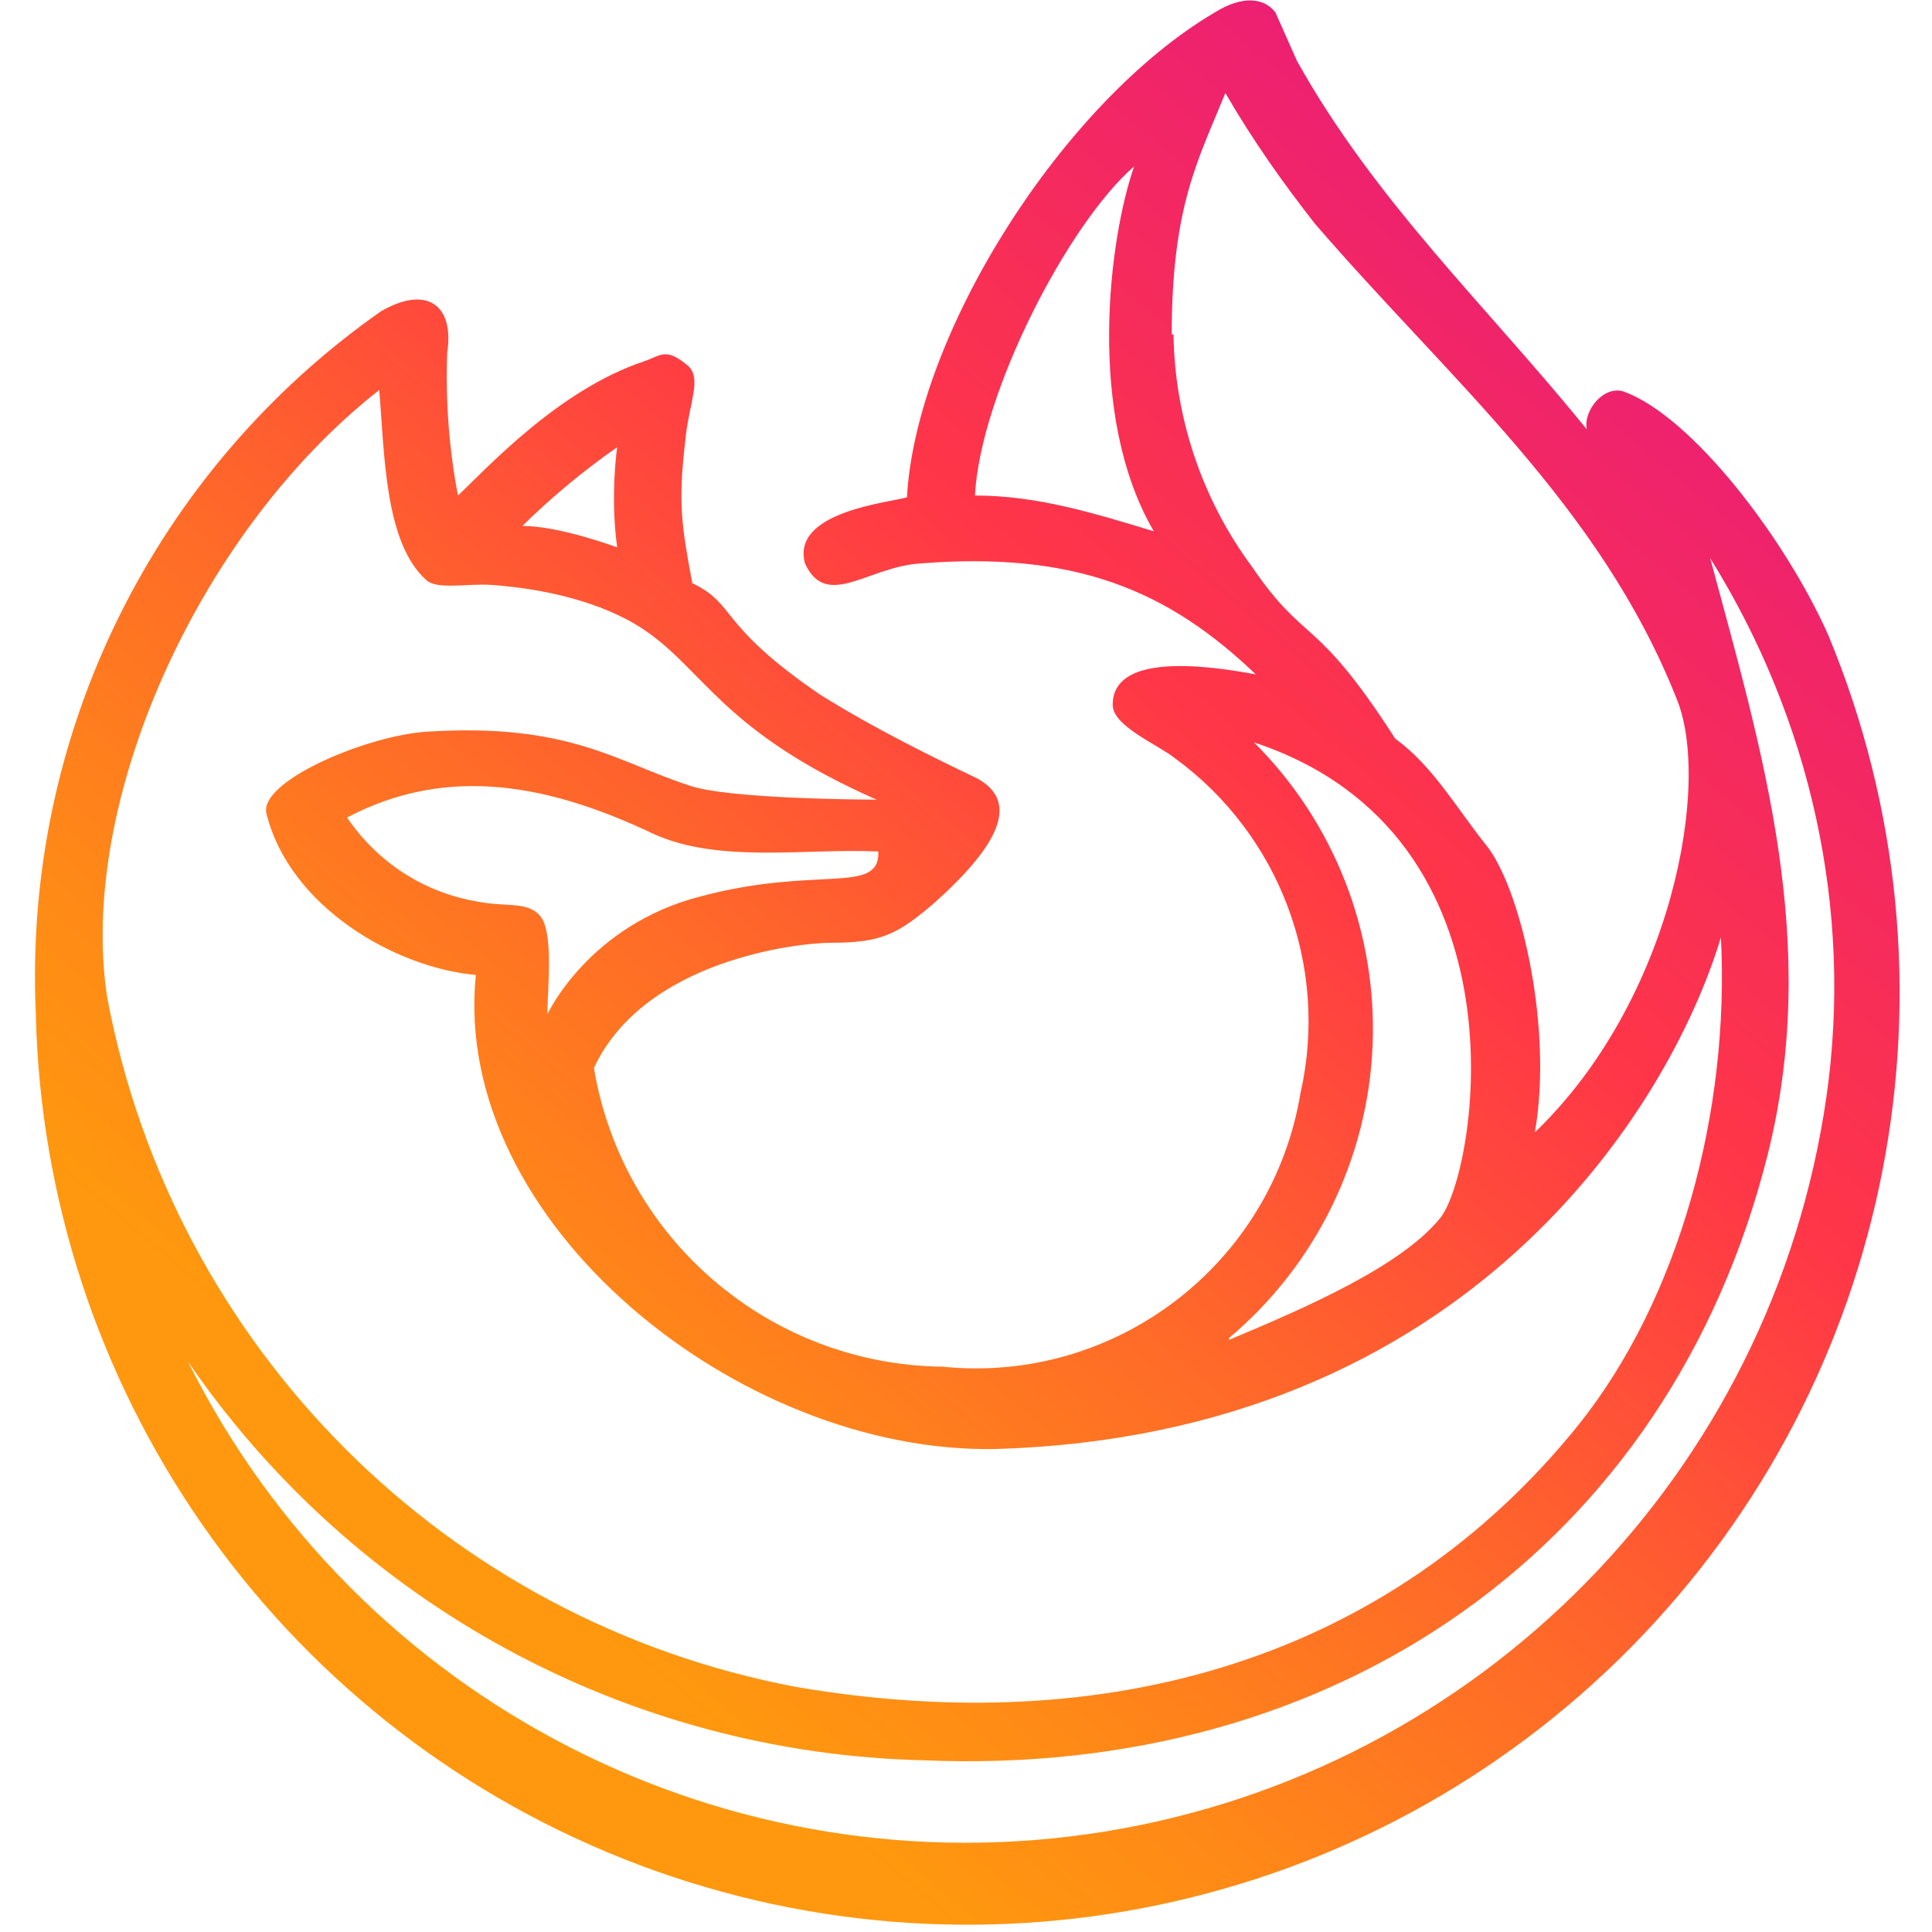
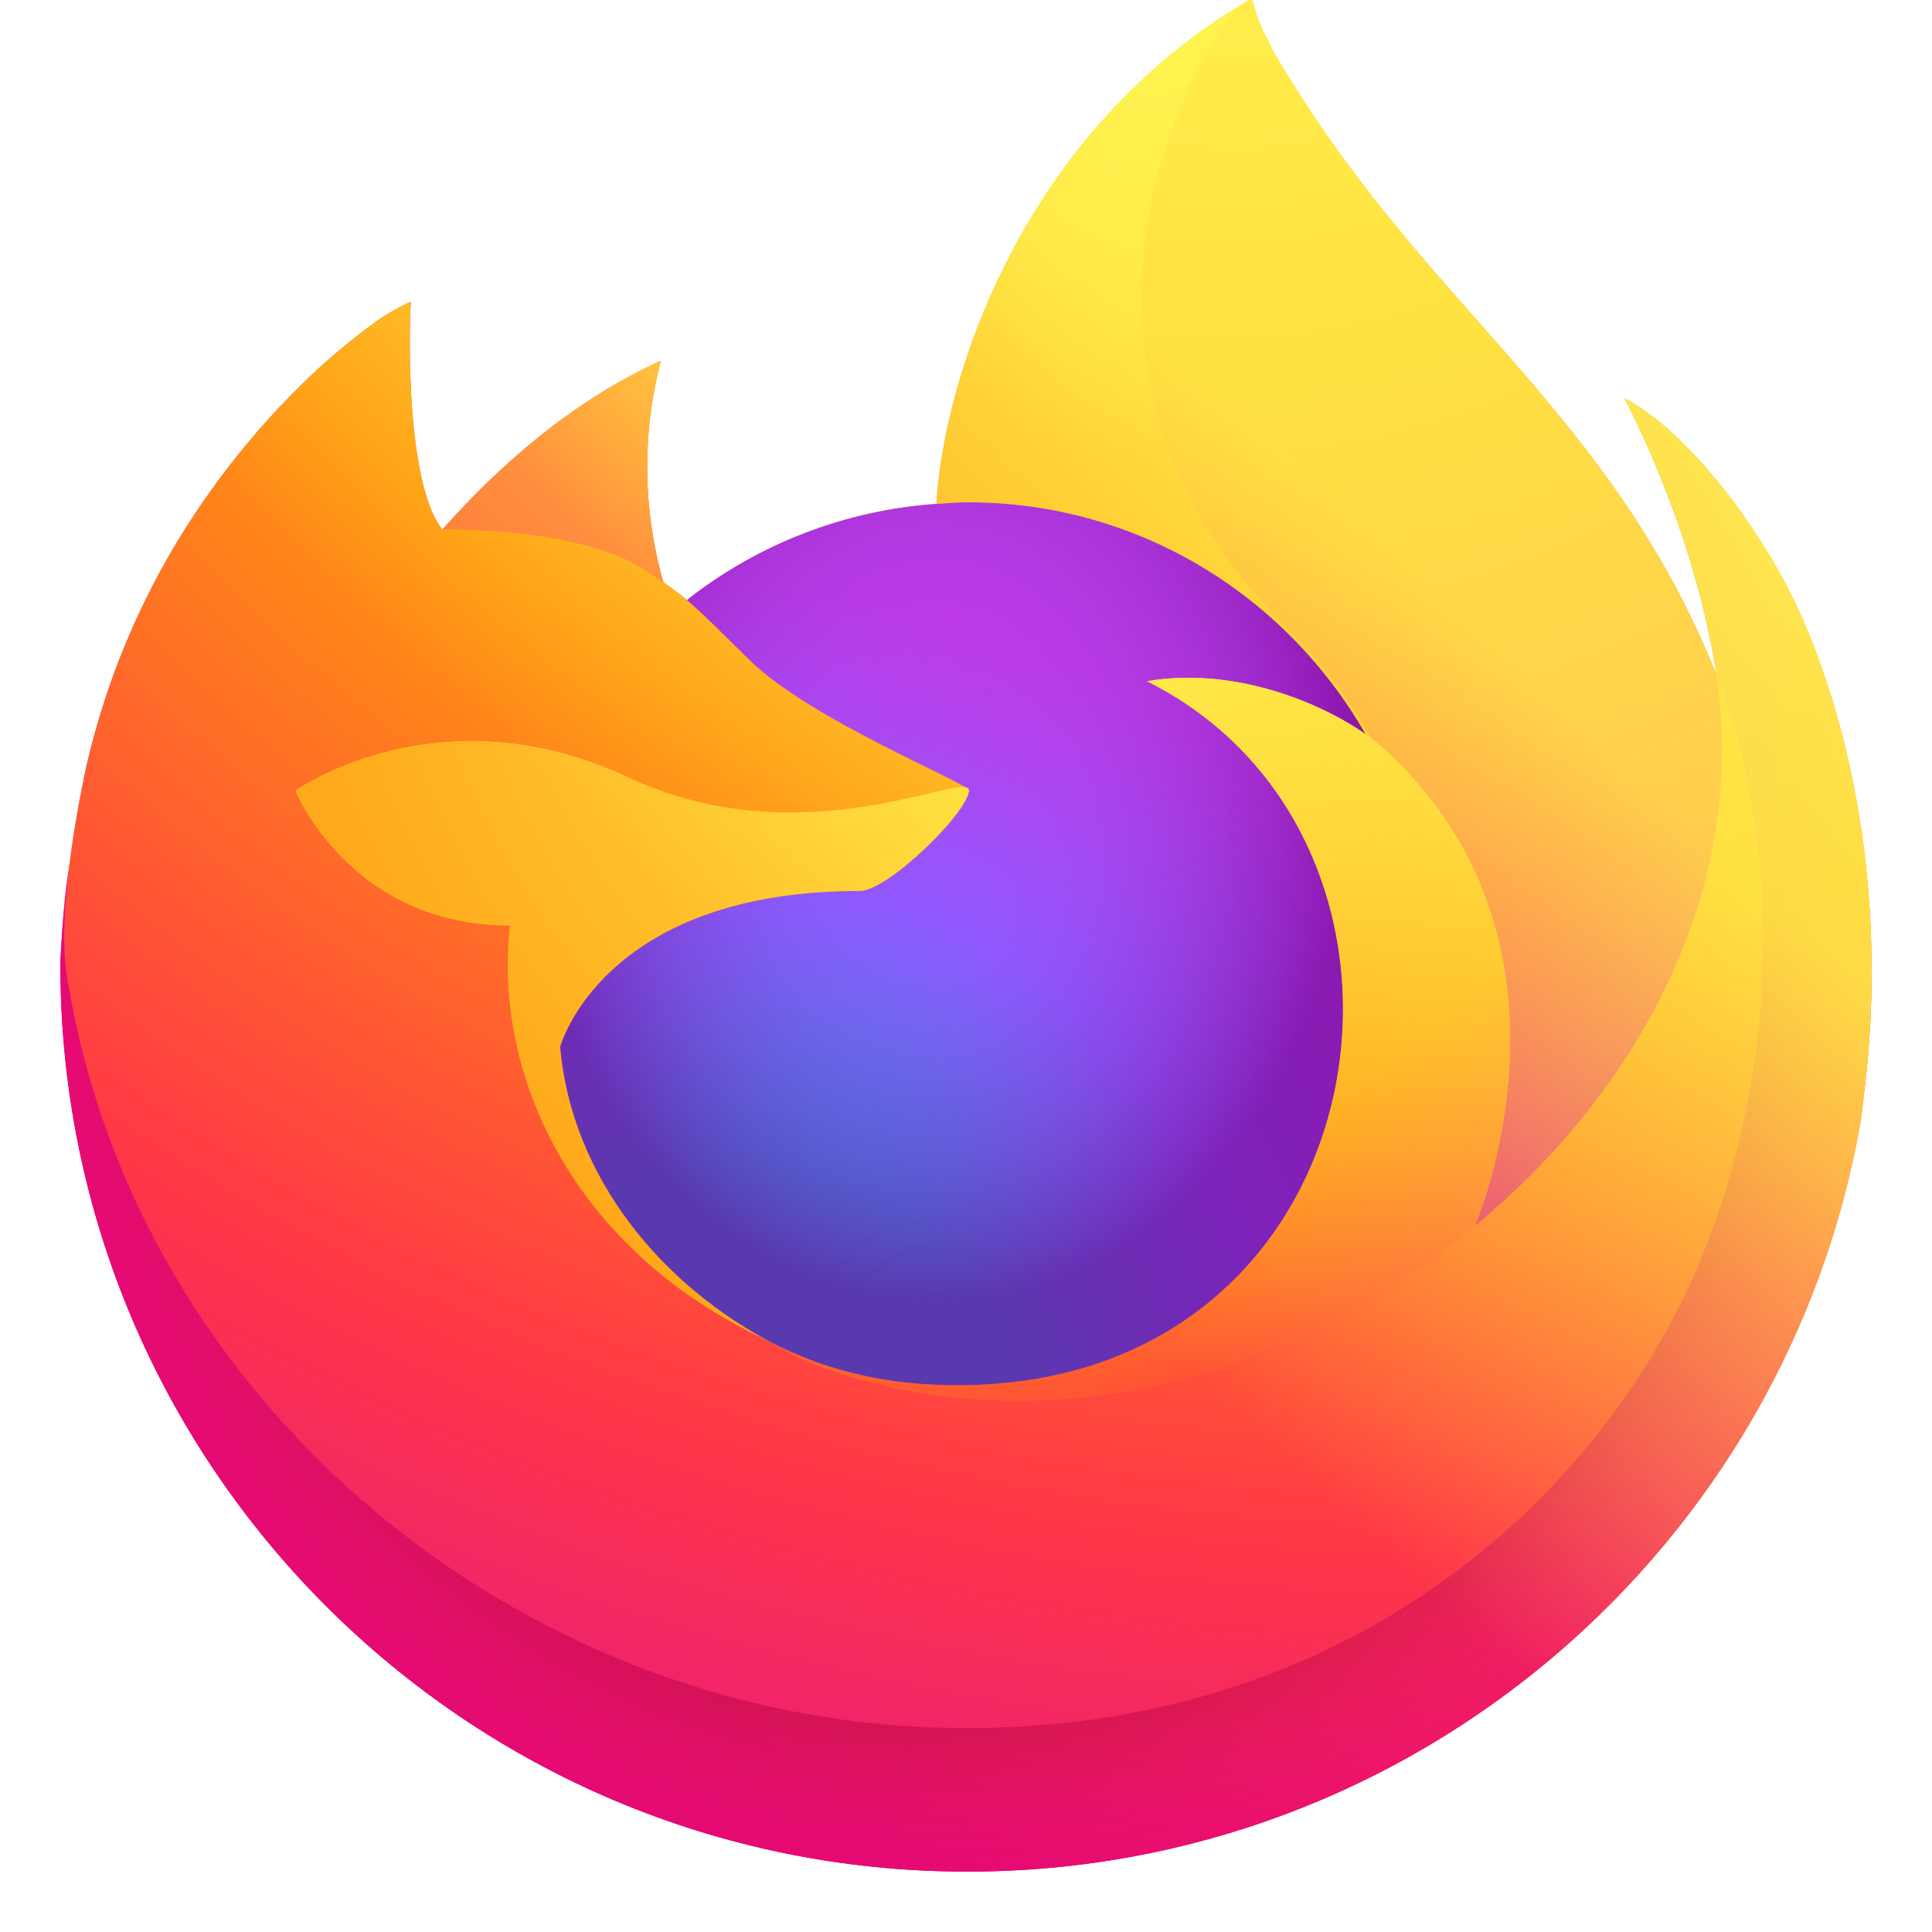
- <svg xmlns="http://www.w3.org/2000/svg" xmlns:xlink="http://www.w3.org/1999/xlink" viewBox="0 0 108 108">
+ <svg xmlns="http://www.w3.org/2000/svg" viewBox="0 0 512 512">
  <defs>
-     <linearGradient xlink:href="#a" id="b" x1="37.3" y1="74.4" x2="78.9" y2="25.1" gradientUnits="userSpaceOnUse" gradientTransform="translate(-54.3 -53.5) scale(2.00328)" />
+     <radialGradient id="b" cx="87.4%" cy="-12.9%" r="128%" gradientTransform="matrix(.8 0 0 1 .18 .13)">
+       <stop offset=".13" stop-color="#ffbd4f" />
+       <stop offset=".28" stop-color="#ff980e" />
+       <stop offset=".47" stop-color="#ff3750" />
+       <stop offset=".78" stop-color="#eb0878" />
+       <stop offset=".86" stop-color="#e50080" />
+     </radialGradient>
+     <radialGradient id="c" cx="49%" cy="40%" r="128%" gradientTransform="matrix(.82 0 0 1 .09 0)">
+       <stop offset=".3" stop-color="#960e18" />
+       <stop offset=".35" stop-color="#b11927" stop-opacity=".74" />
+       <stop offset=".43" stop-color="#db293d" stop-opacity=".34" />
+       <stop offset=".5" stop-color="#f5334b" stop-opacity=".09" />
+       <stop offset=".53" stop-color="#ff3750" stop-opacity="0" />
+     </radialGradient>
+     <radialGradient id="d" cx="48%" cy="-12%" r="140%">
+       <stop offset=".13" stop-color="#fff44f" />
+       <stop offset=".53" stop-color="#ff980e" />
+     </radialGradient>
+     <radialGradient id="e" cx="22.76%" cy="110.11%" r="100%">
+       <stop offset=".35" stop-color="#3a8ee6" />
+       <stop offset=".67" stop-color="#9059ff" />
+       <stop offset="1" stop-color="#c139e6" />
+     </radialGradient>
+     <radialGradient id="f" cx="52%" cy="33%" r="59%" gradientTransform="scale(.9 1)">
+       <stop offset=".21" stop-color="#9059ff" stop-opacity="0" />
+       <stop offset=".97" stop-color="#6e008b" stop-opacity=".6" />
+     </radialGradient>
+     <radialGradient id="g" cx="210%" cy="-100%" r="290%">
+       <stop offset=".1" stop-color="#ffe226" />
+       <stop offset=".79" stop-color="#ff7139" />
+     </radialGradient>
+     <radialGradient id="h" cx="84%" cy="-41%" r="180%">
+       <stop offset=".11" stop-color="#fff44f" />
+       <stop offset=".46" stop-color="#ff980e" />
+       <stop offset=".72" stop-color="#ff3647" />
+       <stop offset=".9" stop-color="#e31587" />
+     </radialGradient>
+     <radialGradient id="i" cx="16.1%" cy="-18.6%" r="348.8%" gradientTransform="scale(1 .47) rotate(84 .28 -.3)">
+       <stop offset="0" stop-color="#fff44f" />
+       <stop offset=".3" stop-color="#ff980e" />
+       <stop offset=".57" stop-color="#ff3647" />
+       <stop offset=".74" stop-color="#e31587" />
+     </radialGradient>
+     <radialGradient id="j" cx="18.9%" cy="-42.5%" r="238.4%">
+       <stop offset=".14" stop-color="#fff44f" />
+       <stop offset=".48" stop-color="#ff980e" />
+       <stop offset=".66" stop-color="#ff3647" />
+       <stop offset=".9" stop-color="#e31587" />
+     </radialGradient>
+     <radialGradient id="k" cx="159.3%" cy="-44.72%" r="313.1%">
+       <stop offset=".09" stop-color="#fff44f" />
+       <stop offset=".63" stop-color="#ff980e" />
+     </radialGradient>
+     <linearGradient id="a" x1="87.25%" y1="15.5%" x2="9.4%" y2="93.1%">
+       <stop offset=".05" stop-color="#fff44f" />
+       <stop offset=".37" stop-color="#ff980e" />
+       <stop offset=".53" stop-color="#ff3647" />
+       <stop offset=".7" stop-color="#e31587" />
+     </linearGradient>
+     <linearGradient id="l" x1="80%" y1="14%" x2="18%" y2="84%">
+       <stop offset=".17" stop-color="#fff44f" stop-opacity=".8" />
+       <stop offset=".6" stop-color="#fff44f" stop-opacity="0" />
+     </linearGradient>
  </defs>
-   <linearGradient id="a" x1="78.9" x2="37.3" y1="25.1" y2="74.5">
-     <stop offset="9%" stop-color="#FF980E" />
-     <stop offset="18%" stop-color="#FF8B16" />
-     <stop offset="36%" stop-color="#FF672A" />
-     <stop offset="56%" stop-color="#FF3647" />
-     <stop offset="94%" stop-color="#E31587" />
-   </linearGradient>
-   <path d="M102.2 35.5c-2.4-5.4-7.6-12.2-11.4-13.6-1.1-.4-2.3 1-2.1 2.1-5.5-6.8-11.8-12.7-16.2-20.6L71.3.7c-.6-.8-1.8-1-3.4 0-8.5 5-16.7 18-17.2 27.1-1 .3-6.5.8-5.7 3.7 1.2 2.6 3.5.2 6.4 0 8.7-.7 13.9 1.5 18.8 6.2-3.2-.6-8-1.1-8 1.7 0 1.2 2.5 2.2 3.5 3a18.2 18.2 0 0 1 7 18.7 18.4 18.4 0 0 1-20 15.3 20 20 0 0 1-19.5-16.7c2.8-6 11.3-7 13.3-7 2.8 0 3.7-.5 5.7-2.2 3.7-3.3 4.8-5.7 2.4-7-2.1-1-5.8-2.8-8.8-4.7-5.7-3.9-4.6-5-7.1-6.2-.6-3.2-.8-4.5-.4-7.9.2-2.2 1-3.6.1-4.3-1.2-1-1.5-.5-2.4-.2-4.8 1.6-8.8 6-10.4 7.5-.5-2.6-.7-5.3-.6-8 .4-2.6-1.1-3.8-3.7-2.3A45.4 45.4 0 0 0 2 56.6a52.1 52.1 0 1 0 100.2-21.1zm-37.7-5.8c-3.3-1-6.5-2-10-2 .3-5.7 5.2-15.2 8.9-18.4-1.4 4-2.7 13.9 1.1 20.4zm1-11c0-7.2 1.5-9.8 3-13.5 1.5 2.6 3.2 5 5 7.3C81 21.2 89.4 28.2 93.7 39c2 4.7-.2 16.9-7.9 24.3 1-5.7-.7-13.3-2.6-15.9-1.7-2.1-3.1-4.6-5.2-6.1-4.5-7-5-5.2-8-9.6a22.4 22.4 0 0 1-4.4-13zm3.2 56.1a22.6 22.6 0 0 0 1.4-33.3c15.7 5.2 12.4 24.2 10.4 26.6-2.2 2.7-7.5 5-11.8 6.8zM49.1 47.7c0 2.3-3.5.7-9.9 2.4-6.3 1.6-8.6 6.6-8.6 6.6 0-1.5.4-4.8-.5-5.6-.7-.7-1.9-.4-3.4-.7-3-.5-5.6-2.2-7.3-4.7 5.7-3 11.4-1.8 17.1.9 3.7 1.7 8.6.8 12.6 1zM34.5 25s-.4 2.7 0 5.6c0 0-3.2-1.2-5.3-1.2a41 41 0 0 1 5.3-4.4zM6 55.8c-1.7-10.8 5-26 15.2-34 .3 3.6.3 8.5 2.6 10.6.6.6 2.3.2 3.7.3 2.8.2 6.1.9 8.5 2.5 3.4 2.3 4.4 5.7 13 9.5 0 0-8.3 0-10.5-.8-4-1.3-6.7-3.5-14.6-3-3.4.2-9.5 2.8-9 4.6 1.3 5.2 7.2 8.6 11.7 9C25.2 68.3 41.3 81.3 55.7 81c26.3-.8 37.6-19 40.5-28.6.5 9.7-2.3 20.2-8 27.3C77.7 92.7 62 97.3 44.5 94.3A48.3 48.3 0 0 1 6 55.8zm96.1 5.5a48.6 48.6 0 0 1-91.6 14.8 51.3 51.3 0 0 0 41.1 22.3c23.2 1 41.7-12 47.2-33.8 3-11.9-.3-22.6-3.2-33.4 5.6 9 8 19.6 6.5 30.1z" fill="url(#b)" />
+   <path d="M478.71 166.35c-10.44-25.12-31.6-52.24-48.21-60.82 13.52 26.5 21.34 53.1 24.33 72.94l.05.4C427.71 111.14 381.63 83.82 344 24.35c-1.9-3-3.8-6.02-5.66-9.2a73.72 73.72 0 01-2.65-4.97 43.7 43.7 0 01-3.59-9.5.63.63 0 00-.55-.65.82.82 0 00-.45 0l-.12.07-.17.1.1-.14c-60.37 35.36-80.85 100.76-82.74 133.49a120.25 120.25 0 00-66.14 25.48 71.36 71.36 0 00-6.22-4.7 111.34 111.34 0 01-.68-58.73c-24.68 11.24-43.89 29.01-57.85 44.7h-.1c-9.53-12.06-8.86-51.87-8.32-60.18-.11-.52-7.1 3.63-8.02 4.25a175.07 175.07 0 00-23.49 20.12 210.48 210.48 0 00-22.44 26.92l-.01.03.01-.03a202.84 202.84 0 00-32.25 72.8c-.11.52-.2 1.06-.32 1.59a397 397 0 00-2.37 15l-.05.52a229.07 229.07 0 00-3.9 33.16L16 255.7C16 388.4 123.6 496 256.32 496c118.87 0 217.56-86.29 236.89-199.63.4-3.08.73-6.17 1.09-9.27 4.77-41.21-.53-84.53-15.59-120.75zm-277 188.1c1.13.53 2.19 1.12 3.34 1.64l.16.1a126.2 126.2 0 01-3.5-1.74zm55.06-144.93zm198.13-30.6l-.03-.23.04.26z" fill="url(#a)" />
+   <path d="M478.71 166.35c-10.44-25.12-31.6-52.24-48.21-60.82 13.52 26.5 21.34 53.1 24.33 72.94 0-.06.02.05.04.22l.04.26c22.68 61.47 10.32 123.98-7.48 162.18-27.54 59.1-94.21 119.67-198.57 116.71C136.1 454.65 36.76 371 18.22 261.41c-3.38-17.28 0-26.05 1.7-40.08-2.07 10.81-2.86 13.94-3.9 33.15l-.02 1.23C16 388.41 123.6 496 256.32 496c118.87 0 217.56-86.29 236.89-199.63.4-3.08.73-6.17 1.09-9.27 4.77-41.21-.53-84.53-15.59-120.75z" fill="url(#b)" />
+   <path d="M478.71 166.35c-10.44-25.12-31.6-52.24-48.21-60.82 13.52 26.5 21.34 53.1 24.33 72.94 0-.06.02.05.04.22l.04.26c22.68 61.47 10.32 123.98-7.48 162.18-27.54 59.1-94.21 119.67-198.57 116.71C136.1 454.65 36.76 371 18.22 261.41c-3.38-17.28 0-26.05 1.7-40.08-2.07 10.81-2.86 13.94-3.9 33.15l-.02 1.23C16 388.41 123.6 496 256.32 496c118.87 0 217.56-86.29 236.89-199.63.4-3.08.73-6.17 1.09-9.27 4.77-41.21-.53-84.53-15.59-120.75z" fill="url(#c)" />
+   <path d="M361.92 194.6c.53.37 1 .73 1.5 1.1a130.7 130.7 0 00-22.31-29.11C266.4 91.89 321.5 4.63 330.8.19l.1-.13c-60.37 35.35-80.85 100.76-82.73 133.48 2.8-.2 5.6-.43 8.44-.43 45.05 0 84.29 24.77 105.3 61.49z" fill="url(#d)" />
+   <path d="M256.77 209.51c-.4 5.98-21.51 26.6-28.9 26.6-68.34 0-79.43 41.33-79.43 41.33 3.03 34.81 27.26 63.48 56.61 78.65 1.34.69 2.7 1.31 4.05 1.93a132.77 132.77 0 007.06 2.89 106.74 106.74 0 0031.27 6.03c119.78 5.62 142.99-143.2 56.55-186.41 22.13-3.85 45.11 5.05 57.94 14.07-21-36.72-60.25-61.49-105.3-61.49-2.85 0-5.64.24-8.44.43a120.25 120.25 0 00-66.14 25.49c3.66 3.1 7.8 7.24 16.51 15.83 16.3 16.06 58.13 32.7 58.22 34.65z" fill="url(#e)" />
+   <path d="M256.77 209.51c-.4 5.98-21.51 26.6-28.9 26.6-68.34 0-79.43 41.33-79.43 41.33 3.03 34.81 27.26 63.48 56.61 78.65 1.34.69 2.7 1.31 4.05 1.93a132.77 132.77 0 007.06 2.89 106.74 106.74 0 0031.27 6.03c119.78 5.62 142.99-143.2 56.55-186.41 22.13-3.85 45.11 5.05 57.94 14.07-21-36.72-60.25-61.49-105.3-61.49-2.85 0-5.64.24-8.44.43a120.25 120.25 0 00-66.14 25.49c3.66 3.1 7.8 7.24 16.51 15.83 16.3 16.06 58.13 32.7 58.22 34.65z" fill="url(#f)" />
+   <path d="M170.83 151.04a244.04 244.04 0 014.98 3.3 111.34 111.34 0 01-.67-58.74c-24.7 11.25-43.9 29.01-57.85 44.7 1.15-.03 36.01-.66 53.54 10.74z" fill="url(#g)" />
+   <path d="M18.22 261.41C36.77 370.99 136.1 454.65 248.85 457.84c104.37 2.96 171.04-57.62 198.58-116.71 17.8-38.2 30.16-100.7 7.48-162.18v-.02l-.04-.24c-.02-.17-.04-.28-.04-.22l.05.4c8.53 55.66-19.79 109.58-64.05 146.04l-.13.31c-86.25 70.23-168.78 42.37-185.49 30.97a144.1 144.1 0 01-3.5-1.74c-50.28-24.03-71.05-69.84-66.6-109.13-42.45 0-56.93-35.8-56.93-35.8s38.12-27.18 88.36-3.55c46.53 21.9 90.23 3.55 90.23 3.54-.09-1.95-41.92-18.59-58.22-34.65-8.72-8.59-12.85-12.72-16.52-15.83a71.36 71.36 0 00-6.22-4.7 282.93 282.93 0 00-4.98-3.3c-17.53-11.4-52.4-10.76-53.55-10.73h-.1c-9.53-12.07-8.86-51.88-8.32-60.19-.11-.51-7.1 3.63-8.02 4.26a175.07 175.07 0 00-23.49 20.12 210.48 210.48 0 00-22.44 26.92l-.01.03.01-.03a202.84 202.84 0 00-32.25 72.8c-.11.52-8.65 37.84-4.44 57.2z" fill="url(#h)" />
+   <path d="M341.1 166.59a130.7 130.7 0 0122.31 29.1c1.33 1 2.56 2 3.61 2.96 54.49 50.2 25.94 121.2 23.81 126.26 44.26-36.46 72.58-90.38 64.05-146.04C427.71 111.14 381.63 83.82 344 24.35c-1.9-3-3.8-6.02-5.66-9.2a73.72 73.72 0 01-2.65-4.97 43.7 43.7 0 01-3.59-9.5.63.63 0 00-.55-.65.82.82 0 00-.45 0l-.12.07-.17.1c-9.3 4.43-64.41 91.7 10.3 166.39z" fill="url(#i)" />
+   <path d="M367.02 198.65a47.43 47.43 0 00-3.6-2.95c-.5-.37-.97-.73-1.5-1.1-12.83-9.01-35.8-17.92-57.94-14.07 86.44 43.22 63.23 192.03-56.55 186.41a106.74 106.74 0 01-31.27-6.03 134.51 134.51 0 01-7.06-2.89 90.64 90.64 0 01-4.05-1.93l.16.1c16.71 11.4 99.24 39.25 185.49-30.97l.13-.31c2.13-5.06 30.68-76.06-23.8-126.26z" fill="url(#j)" />
+   <path d="M148.44 277.44s11.1-41.33 79.43-41.33c7.39 0 28.51-20.62 28.9-26.6s-43.7 18.36-90.23-3.54c-50.24-23.63-88.36 3.54-88.36 3.54s14.48 35.81 56.93 35.81c-4.45 39.29 16.32 85.1 66.6 109.13 1.13.53 2.18 1.12 3.34 1.64-29.35-15.17-53.58-43.84-56.61-78.65z" fill="url(#k)" />
+   <path d="M478.71 166.35c-10.44-25.12-31.6-52.24-48.21-60.82 13.52 26.5 21.34 53.1 24.33 72.94l.05.4C427.71 111.14 381.63 83.82 344 24.35c-1.9-3-3.8-6.02-5.66-9.2a73.72 73.72 0 01-2.65-4.97 43.7 43.7 0 01-3.59-9.5.63.63 0 00-.55-.65.82.82 0 00-.45 0l-.12.07-.17.1.1-.14c-60.37 35.36-80.85 100.76-82.74 133.49 2.8-.2 5.6-.43 8.45-.43 45.05 0 84.29 24.77 105.3 61.48-12.84-9.01-35.81-17.92-57.95-14.07 86.44 43.22 63.23 192.03-56.55 186.41a106.74 106.74 0 01-31.27-6.03 134.51 134.51 0 01-7.06-2.89 90.64 90.64 0 01-4.05-1.93l.17.1a144.1 144.1 0 01-3.5-1.74c1.12.53 2.18 1.12 3.33 1.64-29.35-15.17-53.58-43.84-56.6-78.65 0 0 11.08-41.33 79.42-41.33 7.4 0 28.51-20.62 28.9-26.6-.09-1.95-41.91-18.59-58.22-34.65-8.71-8.59-12.85-12.72-16.51-15.83a71.36 71.36 0 00-6.23-4.7 111.34 111.34 0 01-.67-58.73c-24.7 11.24-43.9 29-57.85 44.7h-.11c-9.53-12.07-8.86-51.87-8.32-60.19-.11-.51-7.1 3.63-8.02 4.26a175.07 175.07 0 00-23.49 20.12 210.48 210.48 0 00-22.43 26.92l-.01.03.01-.03a202.84 202.84 0 00-32.25 72.8c-.11.52-.2 1.06-.32 1.59a397.87 397.87 0 00-2.77 15.15c-.02.18.02-.17 0 0a279.56 279.56 0 00-3.55 33.53l-.02 1.23C16 388.41 123.6 496 256.32 496c118.87 0 217.56-86.29 236.89-199.63.4-3.08.73-6.17 1.09-9.27 4.77-41.21-.53-84.53-15.59-120.75zm-23.84 12.34l.04.26v-.02l-.04-.24z" fill="url(#l)" />
</svg>
